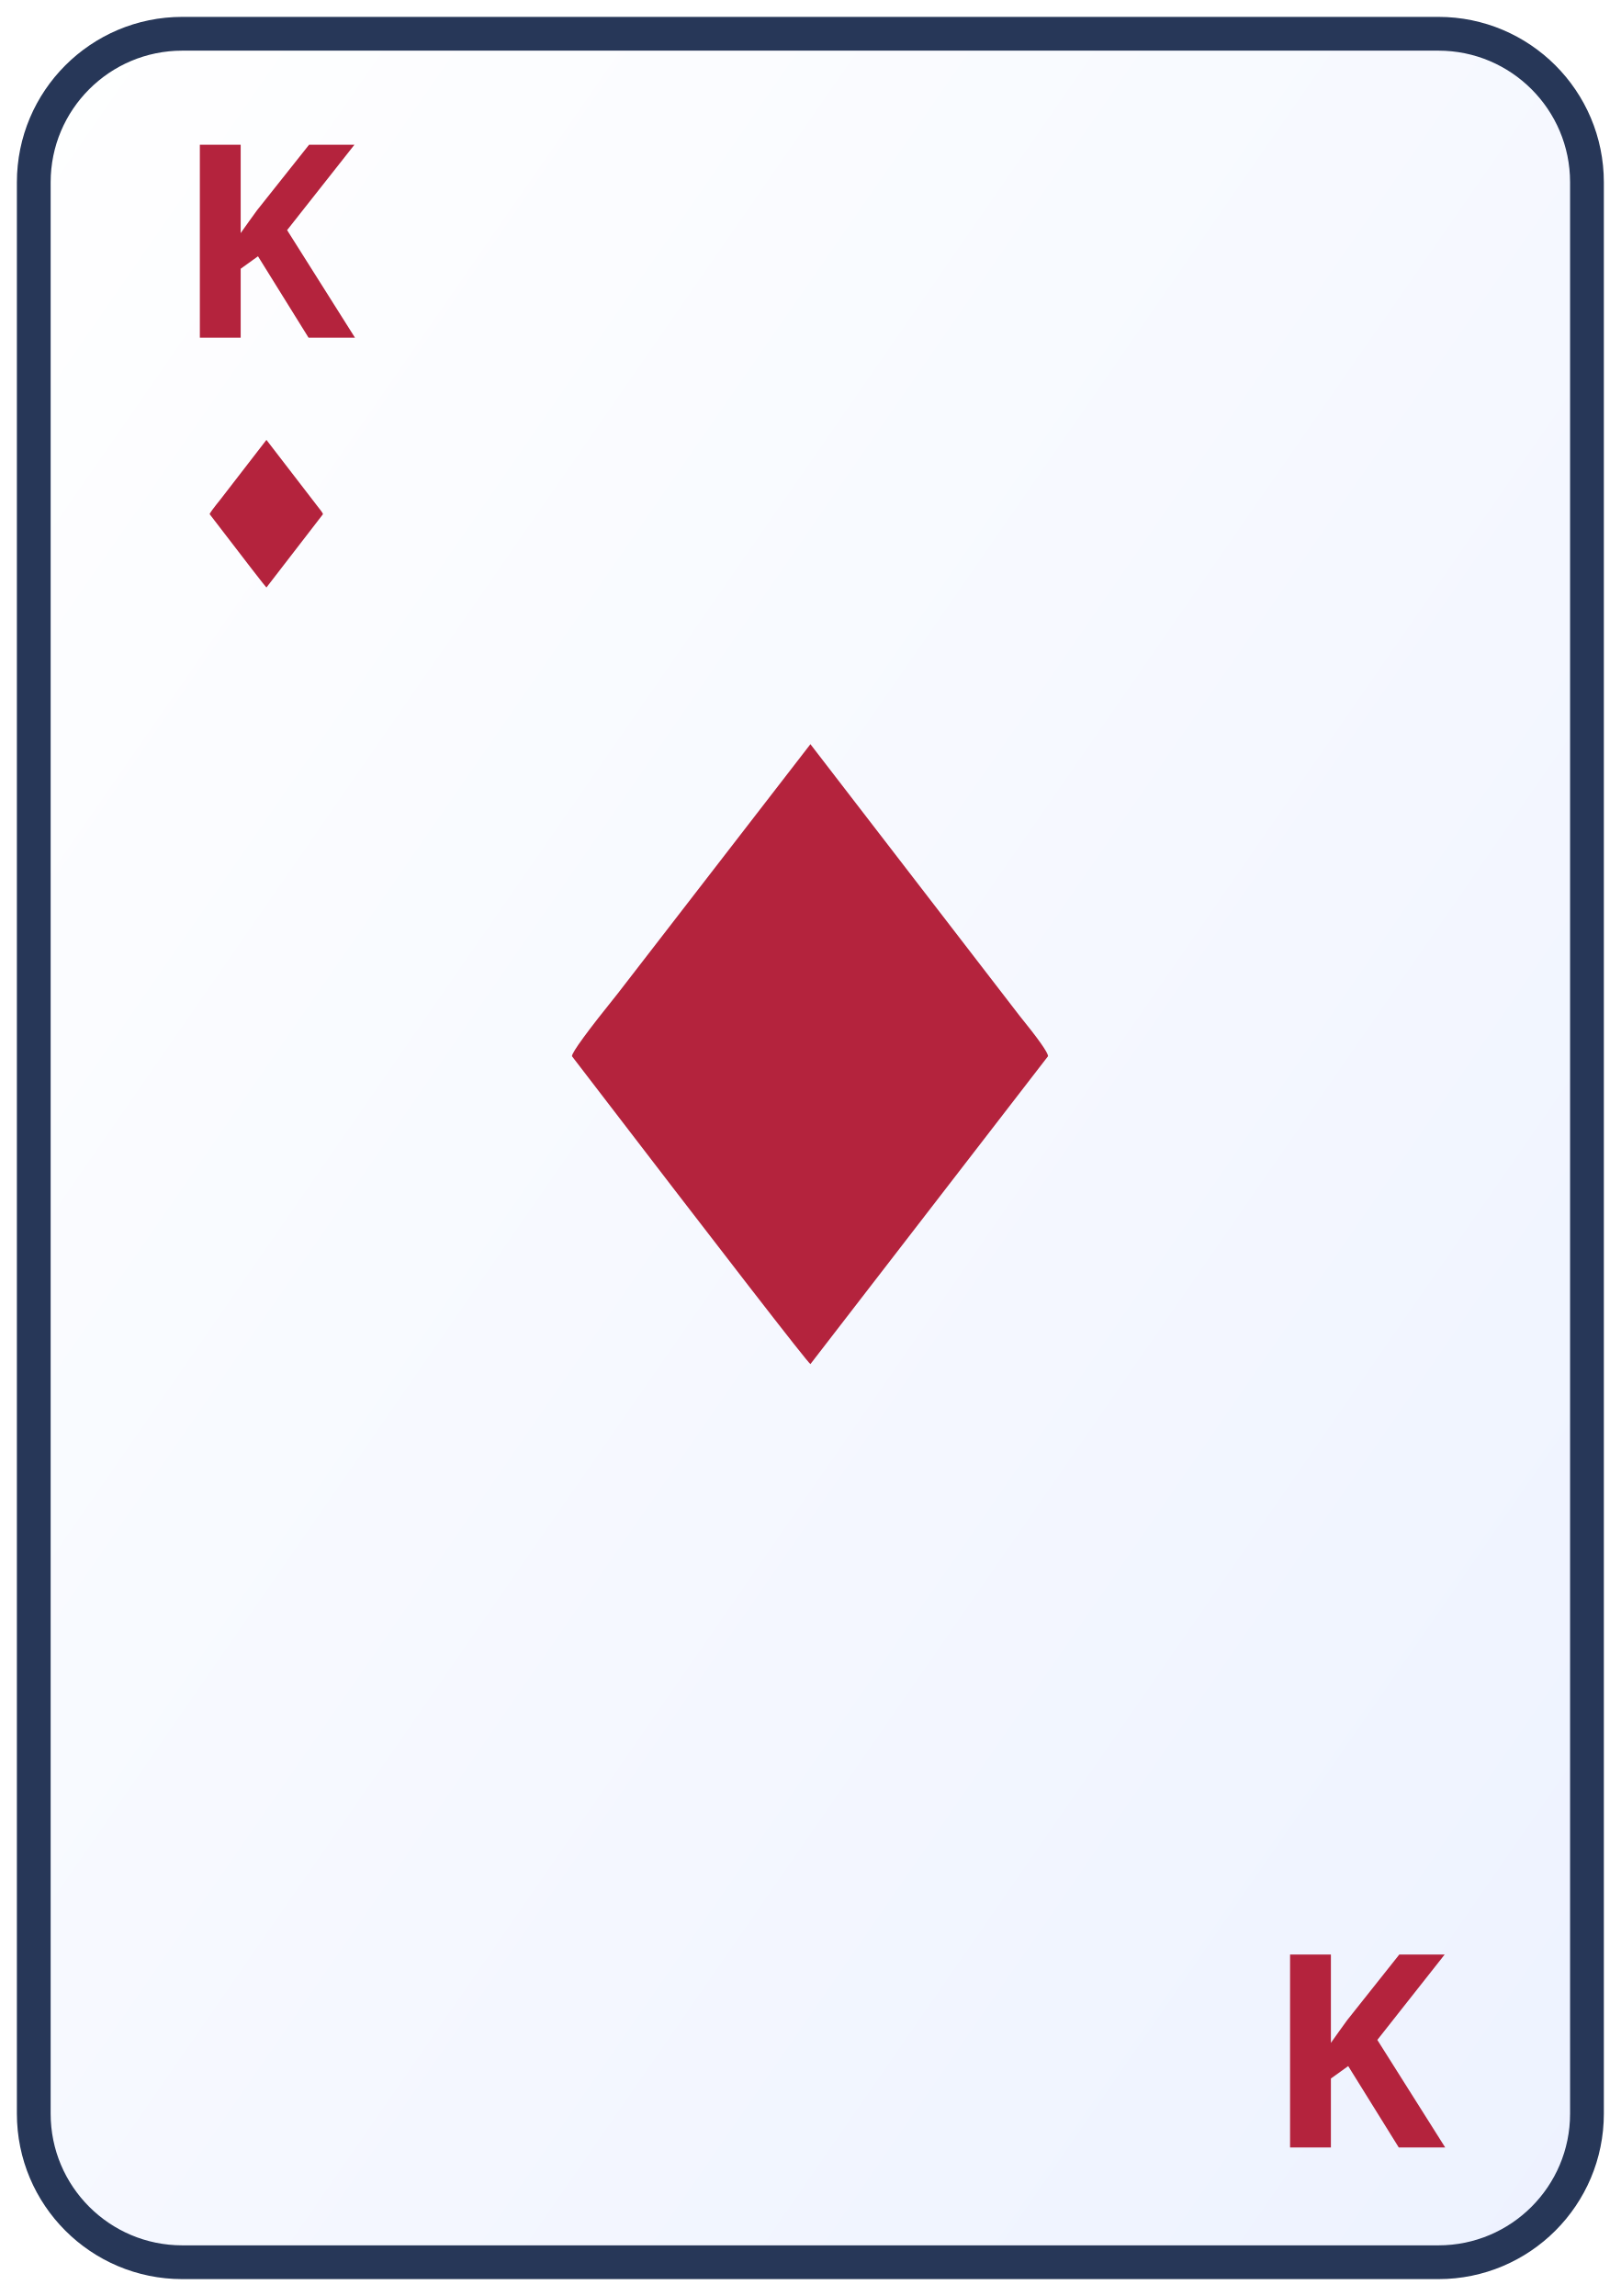
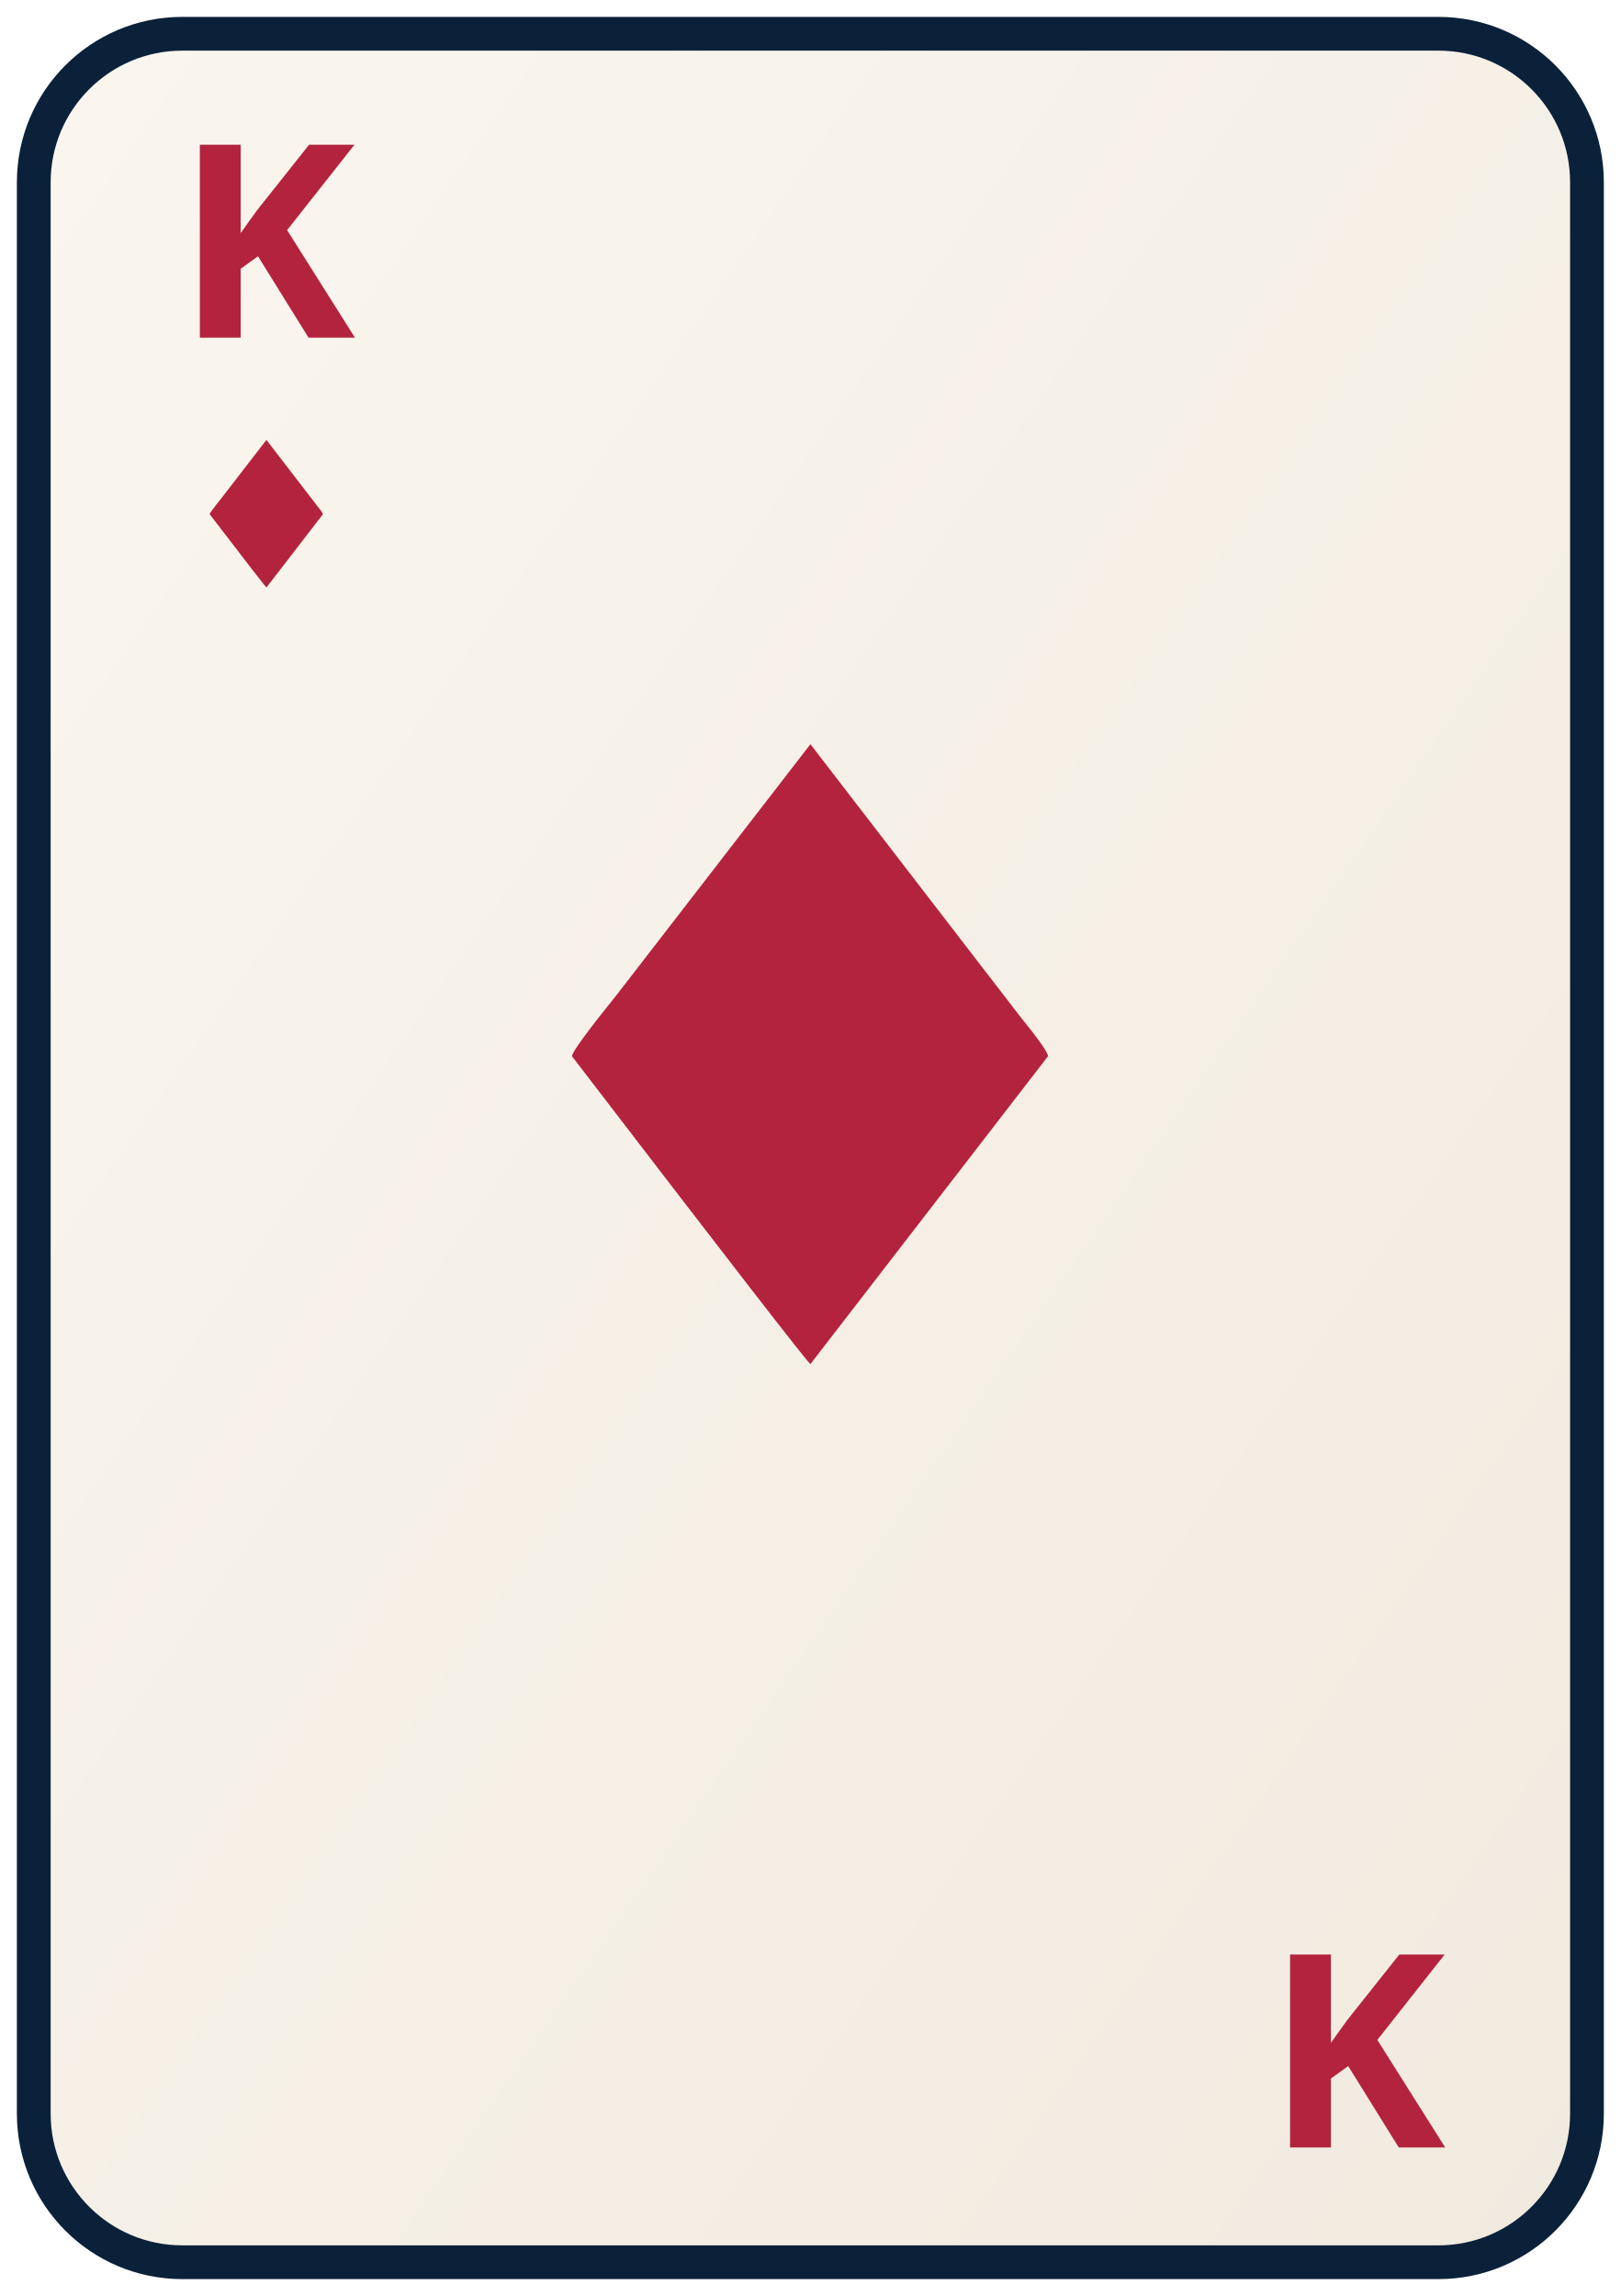
<svg xmlns="http://www.w3.org/2000/svg" viewBox="0 0 240 340" role="img" aria-label="KD">
  <defs>
    <linearGradient id="face" x1="0" y1="0" x2="1" y2="1">
-       <stop offset="0%" stop-color="#ffffff" />
-       <stop offset="100%" stop-color="#edf2ff" />
+       <stop offset="0%" stop-color="#faf6ef" />
+       <stop offset="100%" stop-color="#f1eadf" />
    </linearGradient>
  </defs>
-   <rect x="5" y="5" width="230" height="330" rx="22" fill="url(#face)" stroke="#273758" stroke-width="5" />
+   <rect x="5" y="5" width="230" height="330" rx="22" fill="url(#face)" stroke="#0b213a" stroke-width="5" />
  <text x="26" y="50" font-size="40" font-family="Trebuchet MS, sans-serif" fill="#b4233d" font-weight="700">K</text>
  <text x="26" y="87" font-size="30" font-family="Trebuchet MS, sans-serif" fill="#b4233d" font-weight="700">♦</text>
  <text x="120" y="202" text-anchor="middle" font-size="126" font-family="Trebuchet MS, sans-serif" fill="#b4233d" font-weight="700">♦</text>
  <text x="214" y="318" text-anchor="end" font-size="40" font-family="Trebuchet MS, sans-serif" fill="#b4233d" font-weight="700">K</text>
</svg>
